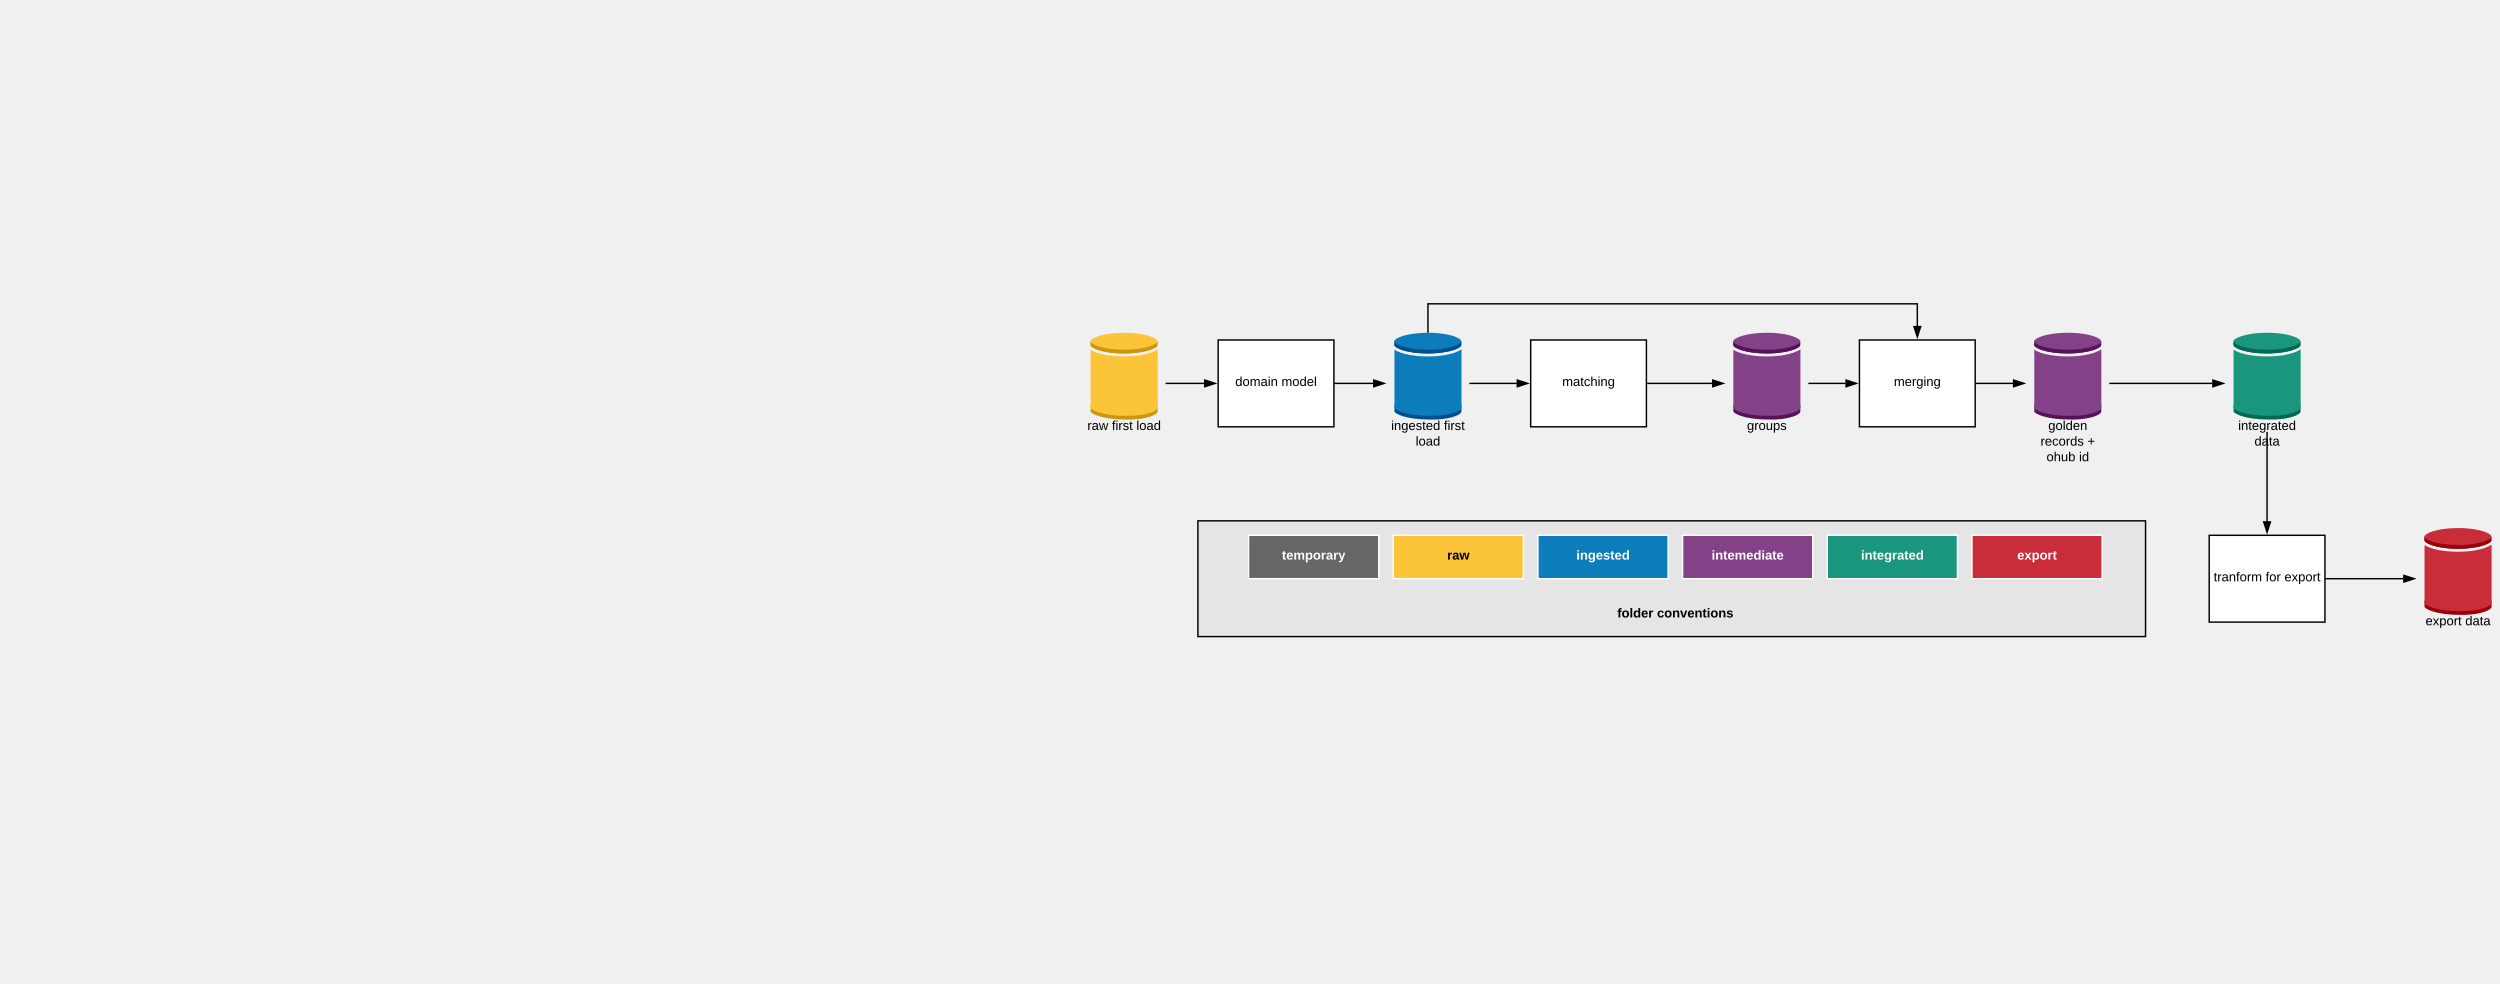
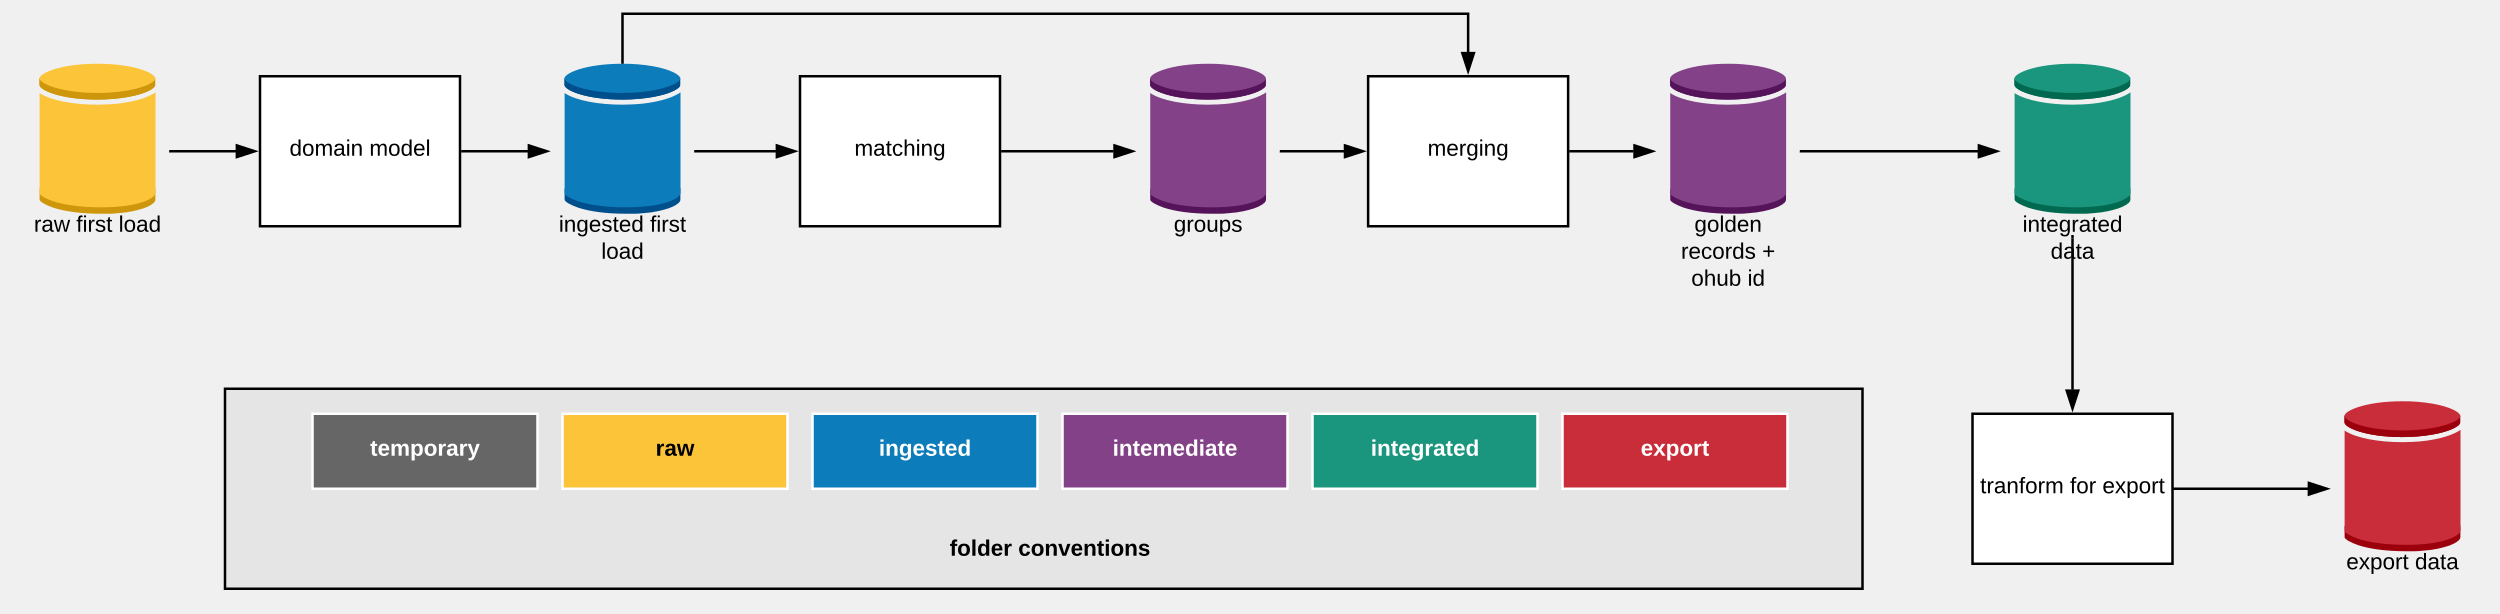
- <svg xmlns="http://www.w3.org/2000/svg" xmlns:ns1="lucid" xmlns:xlink="http://www.w3.org/1999/xlink" width="3456" height="1360">
-   <g transform="translate(1696 0)" ns1:page-tab-id="0_0">
+ <svg xmlns="http://www.w3.org/2000/svg" xmlns:ns1="lucid" xmlns:xlink="http://www.w3.org/1999/xlink" width="2000" height="491">
+   <g transform="translate(220 -409.0002)" ns1:page-tab-id="0_0">
    <path d="M-40 720h1310v160H-40z" stroke="#000" stroke-width="2" fill="#e5e5e5" />
    <path d="M-95.77 471v5.92c0 2.7-7.6 7.15-21.96 9.7-8.05 1.38-16.1 2.05-24.26 2.04-29.9 0-46.4-7.74-46.4-11.7V471c0 3.96 16.3 11.7 46.4 11.7 8.62.04 15.84-.54 24.37-2 14.26-2.64 21.86-7 21.86-9.7z" fill="#ce970b" />
    <path d="M-84 517.85v5.2c-.8 32.18-27.5 57.55-59.5 56.7-30.98-.88-55.7-25.63-56.5-56.7v-5.2h116z" fill-opacity="0" />
    <path d="M-96.16 472.1v6c-1.57 2.6-9 6.3-21.6 8.5-7.97 1.4-16.13 2.06-24.3 2.06-29.93 0-46.34-7.74-46.34-11.66v-6c0 3.93 16.32 11.67 46.35 11.67 8.63.1 15.95-.55 24.4-1.97 12.7-2.18 20-5.88 21.68-8.6m.1 87.73c.08-.22.18-.44.18-.77v9.92l-.1.44c-.08.1-.17.32-.26.54v.1l-.28.34-.37.54-.38.44-.65.43-.56.45-.64.55-.74.32-.93.55-.75.43-1.3.55-.74.32c-.73.33-1.47.55-2.3.88l-.84.2-1.85.56-1.2.34-1.76.43-1.4.33-1.94.44-1.57.2-2.14.45-1.77.2-2.4.23-1.77.2-2.87.23-1.87.22-3.24.1h-6.97c-16.87 0-29.57-2.06-38-4.8-6.12-2.17-10.57-4.56-11.04-6.3v-9.5c.46 1.75 4.35 3.93 9.82 6l-.1-.54c13.36 4.14 25.22 5.88 39.22 5.88h6.96l3.33-.1 1.76-.1 2.78-.34 1.76-.1 2.5-.34 1.58-.2 2.3-.34 10.58-2.62c.84-.32 1.67-.54 2.4-.87l2.05-.86.47-.33 1.3-.64.46-.33.92-.54.37-.34.75-.65.27-.2.55-.67v-.43l.37-.87z" fill="#ce970b" />
    <path d="M-142 460c8.16-.07 16.3.6 24.37 1.98 14.26 2.55 21.86 7 21.86 9.74 0 2.78-7.6 7.08-21.96 9.65-8.05 1.35-16.1 2.03-24.26 1.98-29.9 0-46.4-7.73-46.4-11.67 0-3.97 16.4-11.68 46.4-11.68z" fill="#fcc438" />
    <path d="M-118.32 490.8c-1.3.27-2.5.36-3.8.64-.65 0-1.3.18-2.05.27l-3.52.38c-.82 0-1.66.18-2.4.18-1.57.1-3.06.2-4.63.28h-.84c-1.85 0-3.7.1-5.65.18h-1.2c-18.36 0-36.9-3.22-45.9-9.28v80.27c.46 1.85 4.9 4.24 11.03 6.36 8.26 2.67 21.06 4.78 37.93 4.78 30.87.1 43.76-7.45 43.76-11.5V482.9c-4.83 3.3-12.62 6.17-22.72 7.9z" fill="#fcc438" />
    <use xlink:href="#a" transform="matrix(1,0,0,1,-200,580) translate(7.125 14.4)" />
    <use xlink:href="#b" transform="matrix(1,0,0,1,-200,580) translate(41.025 14.4)" />
    <use xlink:href="#c" transform="matrix(1,0,0,1,-200,580) translate(74.925 14.4)" />
    <path d="M420 470h160v120H420z" stroke="#000" stroke-width="2" fill="#fff" />
    <use xlink:href="#d" transform="matrix(1,0,0,1,425,475) translate(38.55 58.6)" />
    <path d="M874.5 470h160v120h-160z" stroke="#000" stroke-width="2" fill="#fff" />
    <use xlink:href="#e" transform="matrix(1,0,0,1,879.5,475) translate(42.575 58.6)" />
    <path d="M1208.73 471v5.92c0 2.7-7.6 7.15-21.96 9.7-8.05 1.38-16.1 2.05-24.26 2.04-29.9 0-46.4-7.74-46.4-11.7V471c0 3.96 16.3 11.7 46.4 11.7 8.62.04 15.84-.54 24.37-2 14.26-2.64 21.86-7 21.86-9.7z" fill="#55145a" />
    <path d="M1220.5 517.85v5.2c-.8 32.18-27.5 57.55-59.5 56.7-30.98-.88-55.7-25.63-56.5-56.7v-5.2h116z" fill-opacity="0" />
    <path d="M1208.34 472.1v6c-1.57 2.6-9 6.3-21.6 8.5-7.97 1.4-16.13 2.06-24.3 2.06-29.93 0-46.34-7.74-46.34-11.66v-6c0 3.93 16.32 11.67 46.35 11.67 8.63.1 15.95-.55 24.4-1.97 12.7-2.18 20-5.88 21.68-8.6m.1 87.73c.08-.22.18-.44.18-.77v9.92l-.1.44c-.08.1-.17.32-.26.54v.1l-.28.34-.37.54-.38.44-.65.43-.56.45-.64.55-.74.32-.93.55-.75.43-1.3.55-.74.32c-.73.33-1.47.55-2.3.88l-.84.2-1.85.56-1.2.34-1.76.43-1.4.33-1.94.44-1.57.2-2.14.45-1.77.2-2.4.23-1.77.2-2.87.23-1.87.22-3.24.1h-6.97c-16.87 0-29.57-2.06-38-4.8-6.12-2.17-10.57-4.56-11.04-6.3v-9.5c.46 1.75 4.35 3.93 9.82 6l-.1-.54c13.36 4.14 25.22 5.88 39.22 5.88h6.96l3.33-.1 1.76-.1 2.78-.34 1.76-.1 2.5-.34 1.58-.2 2.3-.34 10.58-2.62c.84-.32 1.67-.54 2.4-.87l2.05-.86.47-.33 1.3-.64.46-.33.92-.54.37-.34.75-.65.27-.2.55-.67v-.43l.37-.87z" fill="#55145a" />
    <path d="M1162.5 460c8.16-.07 16.3.6 24.37 1.98 14.26 2.55 21.86 7 21.86 9.74 0 2.78-7.6 7.08-21.96 9.65-8.05 1.35-16.1 2.03-24.26 1.98-29.9 0-46.4-7.73-46.4-11.67 0-3.97 16.4-11.68 46.4-11.68z" fill="#834187" />
    <path d="M1186.18 490.8c-1.3.27-2.5.36-3.8.64-.65 0-1.3.18-2.05.27l-3.52.38c-.82 0-1.66.18-2.4.18-1.57.1-3.06.2-4.63.28h-.84c-1.85 0-3.7.1-5.65.18h-1.2c-18.36 0-36.9-3.22-45.9-9.28v80.27c.46 1.85 4.9 4.24 11.03 6.36 8.26 2.67 21.06 4.78 37.93 4.78 30.87.1 43.76-7.45 43.76-11.5V482.9c-4.83 3.3-12.62 6.17-22.72 7.9z" fill="#834187" />
    <use xlink:href="#f" transform="matrix(1,0,0,1,1104.5,580) translate(31.025 14.4)" />
    <use xlink:href="#g" transform="matrix(1,0,0,1,1104.5,580) translate(20.3 36)" />
    <use xlink:href="#h" transform="matrix(1,0,0,1,1104.5,580) translate(85.2 36)" />
    <use xlink:href="#i" transform="matrix(1,0,0,1,1104.5,580) translate(28.525 57.6)" />
    <use xlink:href="#j" transform="matrix(1,0,0,1,1104.5,580) translate(73.525 57.6)" />
    <path d="M1035.5 530h51.38" stroke="#000" stroke-width="2" fill="none" />
    <path d="M1035.5 531h-1v-2h1zM1101.88 530l-14.27 4.64v-9.28z" />
    <path d="M1105.12 530l-18.5 6v-12zm-16.5 3.26l10.02-3.26-10.03-3.26z" />
    <path d="M-12 470h160v120H-12z" stroke="#000" stroke-width="2" fill="#fff" />
    <use xlink:href="#k" transform="matrix(1,0,0,1,-7,475) translate(18.6 58.6)" />
    <use xlink:href="#l" transform="matrix(1,0,0,1,-7,475) translate(82.5 58.6)" />
    <path d="M-84.64 530h53.4" stroke="#000" stroke-width="2" fill="none" />
    <path d="M-84.64 531h-.15l.16-1zM-16.24 530l-14.26 4.64v-9.28z" />
    <path d="M-13 530l-18.5 6v-12zm-16.5 3.26l10.03-3.26-10.03-3.26z" />
    <path d="M324.23 471v5.92c0 2.7-7.6 7.15-21.96 9.7-8.05 1.38-16.1 2.05-24.26 2.04-29.9 0-46.4-7.74-46.4-11.7V471c0 3.96 16.3 11.7 46.4 11.7 8.62.04 15.84-.54 24.37-2 14.26-2.64 21.86-7 21.86-9.7z" fill="#004f8d" />
    <path d="M336 517.85v5.2c-.8 32.18-27.5 57.55-59.5 56.7-30.98-.88-55.7-25.63-56.5-56.7v-5.2h116z" fill-opacity="0" />
    <path d="M323.84 472.1v6c-1.57 2.6-9 6.3-21.6 8.5-7.97 1.4-16.13 2.06-24.3 2.06-29.93 0-46.34-7.74-46.34-11.66v-6c0 3.93 16.32 11.67 46.35 11.67 8.63.1 15.95-.55 24.4-1.97 12.7-2.18 20-5.88 21.68-8.6m.1 87.73c.08-.22.18-.44.18-.77v9.92l-.1.44c-.08.1-.17.32-.26.54v.1l-.28.34-.37.54-.38.44-.65.43-.56.45-.64.55-.74.32-.93.55-.75.43-1.3.55-.74.32c-.73.33-1.47.55-2.3.88l-.84.2-1.85.56-1.2.34-1.76.43-1.4.33-1.94.44-1.57.2-2.14.45-1.77.2-2.4.23-1.77.2-2.87.23-1.87.22-3.24.1h-6.97c-16.87 0-29.57-2.06-38-4.8-6.12-2.17-10.57-4.56-11.04-6.3v-9.5c.46 1.75 4.35 3.93 9.82 6l-.1-.54c13.36 4.14 25.22 5.88 39.22 5.88h6.96l3.33-.1 1.76-.1 2.78-.34 1.76-.1 2.5-.34 1.58-.2 2.3-.34 10.58-2.62c.84-.32 1.67-.54 2.4-.87l2.05-.86.47-.33 1.3-.64.46-.33.92-.54.37-.34.75-.65.27-.2.55-.67v-.43l.37-.87z" fill="#004f8d" />
    <path d="M278 460c8.16-.07 16.3.6 24.37 1.98 14.26 2.55 21.86 7 21.86 9.74 0 2.78-7.6 7.08-21.96 9.65-8.05 1.35-16.1 2.03-24.26 1.98-29.9 0-46.4-7.73-46.4-11.67C231.6 467.7 248 460 278 460z" fill="#0c7cba" />
    <path d="M301.68 490.8c-1.3.27-2.5.36-3.8.64-.65 0-1.3.18-2.05.27l-3.52.38c-.82 0-1.66.18-2.4.18-1.57.1-3.06.2-4.63.28h-.84c-1.85 0-3.7.1-5.65.18h-1.2c-18.36 0-36.9-3.22-45.9-9.28v80.27c.46 1.85 4.9 4.24 11.03 6.36 8.26 2.67 21.06 4.78 37.93 4.78 30.87.1 43.76-7.45 43.76-11.5V482.9c-4.83 3.3-12.62 6.17-22.72 7.9z" fill="#0c7cba" />
    <use xlink:href="#m" transform="matrix(1,0,0,1,220,580) translate(7.075 14.4)" />
    <use xlink:href="#n" transform="matrix(1,0,0,1,220,580) translate(80.025 14.4)" />
    <use xlink:href="#c" transform="matrix(1,0,0,1,220,580) translate(41.025 36)" />
    <path d="M335.36 530h65.4" stroke="#000" stroke-width="2" fill="none" />
    <path d="M335.36 531h-.15l.16-1zM415.76 530l-14.26 4.64v-9.28z" />
    <path d="M419 530l-18.5 6v-12zm-16.5 3.26l10.03-3.26-10.03-3.26z" />
    <path d="M149 530h53.38" stroke="#000" stroke-width="2" fill="none" />
    <path d="M149 531h-1v-2h1zM217.38 530l-14.27 4.64v-9.28z" />
    <path d="M220.62 530l-18.5 6v-12zm-16.5 3.26l10.02-3.26-10.03-3.26z" />
    <path d="M1484.23 471v5.92c0 2.7-7.6 7.15-21.96 9.7-8.05 1.38-16.1 2.05-24.26 2.04-29.9 0-46.4-7.74-46.4-11.7V471c0 3.96 16.3 11.7 46.4 11.7 8.62.04 15.84-.54 24.37-2 14.26-2.64 21.86-7 21.86-9.7z" fill="#006950" />
    <path d="M1496 517.85v5.2c-.8 32.18-27.5 57.55-59.5 56.7-30.98-.88-55.7-25.63-56.5-56.7v-5.2h116z" fill-opacity="0" />
    <path d="M1483.84 472.1v6c-1.57 2.6-9 6.3-21.6 8.5-7.97 1.4-16.13 2.06-24.3 2.06-29.93 0-46.34-7.74-46.34-11.66v-6c0 3.93 16.32 11.67 46.35 11.67 8.63.1 15.95-.55 24.4-1.97 12.7-2.18 20-5.88 21.68-8.6m.1 87.73c.08-.22.18-.44.18-.77v9.92l-.1.44c-.08.1-.17.32-.26.54v.1l-.28.34-.37.54-.38.44-.65.43-.56.45-.64.55-.74.32-.93.55-.75.43-1.3.55-.74.32c-.73.33-1.47.55-2.3.88l-.84.2-1.85.56-1.2.34-1.76.43-1.4.33-1.94.44-1.57.2-2.14.45-1.77.2-2.4.23-1.77.2-2.87.23-1.87.22-3.24.1h-6.97c-16.87 0-29.57-2.06-38-4.8-6.12-2.17-10.57-4.56-11.04-6.3v-9.5c.46 1.75 4.35 3.93 9.82 6l-.1-.54c13.36 4.14 25.22 5.88 39.22 5.88h6.96l3.33-.1 1.76-.1 2.78-.34 1.76-.1 2.5-.34 1.58-.2 2.3-.34 10.58-2.62c.84-.32 1.67-.54 2.4-.87l2.05-.86.47-.33 1.3-.64.46-.33.92-.54.37-.34.75-.65.27-.2.55-.67v-.43l.37-.87z" fill="#006950" />
    <path d="M1438 460c8.16-.07 16.3.6 24.37 1.98 14.26 2.55 21.86 7 21.86 9.74 0 2.78-7.6 7.08-21.96 9.65-8.05 1.35-16.1 2.03-24.26 1.98-29.9 0-46.4-7.73-46.4-11.67 0-3.97 16.4-11.68 46.4-11.68z" fill="#19967d" />
    <path d="M1461.68 490.8c-1.3.27-2.5.36-3.8.64-.65 0-1.3.18-2.05.27l-3.52.38c-.82 0-1.66.18-2.4.18-1.57.1-3.06.2-4.63.28h-.84c-1.85 0-3.7.1-5.65.18h-1.2c-18.36 0-36.9-3.22-45.9-9.28v80.27c.46 1.85 4.9 4.24 11.03 6.36 8.26 2.67 21.06 4.78 37.93 4.78 30.87.1 43.76-7.45 43.76-11.5V482.9c-4.83 3.3-12.62 6.17-22.72 7.9z" fill="#19967d" />
    <use xlink:href="#o" transform="matrix(1,0,0,1,1380,580) translate(18.05 14.4)" />
    <use xlink:href="#p" transform="matrix(1,0,0,1,1380,580) translate(40.5 36)" />
    <path d="M1358 740h160v120h-160z" stroke="#000" stroke-width="2" fill="#fff" />
    <use xlink:href="#q" transform="matrix(1,0,0,1,1363,745) translate(1.125 58.6)" />
    <use xlink:href="#r" transform="matrix(1,0,0,1,1363,745) translate(72.975 58.6)" />
    <use xlink:href="#s" transform="matrix(1,0,0,1,1363,745) translate(98.925 58.6)" />
    <path d="M1438 600v120.76" stroke="#000" stroke-width="2" fill="none" />
    <path d="M1439 600h-2v-3h2zM1438 735.76l-4.64-14.26h9.28z" />
    <path d="M1438 739l-6-18.5h12zm-3.26-16.5l3.26 10.03 3.26-10.03z" />
    <path d="M1748.23 741v5.92c0 2.7-7.6 7.15-21.96 9.7-8.05 1.38-16.1 2.05-24.26 2.04-29.9 0-46.4-7.74-46.4-11.7V741c0 3.96 16.3 11.7 46.4 11.7 8.62.04 15.84-.54 24.37-2 14.26-2.64 21.86-7 21.86-9.7z" fill="#9b000c" />
    <path d="M1760 787.85v5.2c-.8 32.18-27.5 57.55-59.5 56.7-30.98-.88-55.7-25.63-56.5-56.7v-5.2h116z" fill-opacity="0" />
    <path d="M1747.84 742.1v6c-1.57 2.6-9 6.3-21.6 8.5-7.97 1.4-16.13 2.06-24.3 2.06-29.93 0-46.34-7.74-46.34-11.66v-6c0 3.93 16.32 11.67 46.35 11.67 8.63.1 15.95-.55 24.4-1.97 12.7-2.18 20-5.88 21.68-8.6m.1 87.73c.08-.22.18-.44.18-.77v9.92l-.1.44c-.08.1-.17.32-.26.54v.1l-.28.34-.37.54-.38.44-.65.43-.56.45-.64.55-.74.32-.93.55-.75.43-1.3.55-.74.32c-.73.33-1.47.55-2.3.88l-.84.2-1.85.56-1.2.34-1.76.43-1.4.33-1.94.44-1.57.2-2.14.45-1.77.2-2.4.23-1.77.2-2.87.23-1.87.22-3.24.1h-6.97c-16.87 0-29.57-2.06-38-4.8-6.12-2.17-10.57-4.56-11.04-6.3v-9.5c.46 1.75 4.35 3.93 9.82 6l-.1-.54c13.36 4.14 25.22 5.88 39.22 5.88h6.96l3.33-.1 1.76-.1 2.78-.34 1.76-.1 2.5-.34 1.58-.2 2.3-.34 10.58-2.62c.84-.32 1.67-.54 2.4-.87l2.05-.86.47-.33 1.3-.64.46-.33.92-.54.37-.34.75-.65.27-.2.55-.67v-.43l.37-.87z" fill="#9b000c" />
    <path d="M1702 730c8.16-.07 16.3.6 24.37 1.98 14.26 2.55 21.86 7 21.86 9.74 0 2.78-7.6 7.08-21.96 9.65-8.05 1.35-16.1 2.03-24.26 1.98-29.9 0-46.4-7.73-46.4-11.67 0-3.97 16.4-11.68 46.4-11.68z" fill="#c92d39" />
    <path d="M1725.68 760.8c-1.3.27-2.5.36-3.8.64-.65 0-1.3.18-2.05.27l-3.52.38c-.82 0-1.66.18-2.4.18-1.57.1-3.06.2-4.63.28h-.84c-1.85 0-3.7.1-5.65.18h-1.2c-18.36 0-36.9-3.22-45.9-9.28v80.27c.46 1.85 4.9 4.24 11.03 6.36 8.26 2.67 21.06 4.78 37.93 4.78 30.87.1 43.76-7.45 43.76-11.5V752.9c-4.83 3.3-12.62 6.17-22.72 7.9z" fill="#c92d39" />
    <use xlink:href="#t" transform="matrix(1,0,0,1,1644,850) translate(13.025 14.4)" />
    <use xlink:href="#p" transform="matrix(1,0,0,1,1644,850) translate(67.975 14.4)" />
    <path d="M1519 800h107.38" stroke="#000" stroke-width="2" fill="none" />
    <path d="M1519 801h-1v-2h1zM1641.38 800l-14.27 4.64v-9.28z" />
    <path d="M1644.62 800l-18.5 6v-12zm-16.5 3.26l10.02-3.26-10.03-3.26z" />
    <path d="M830 740h180v60H830z" stroke="#fff" stroke-width="2" fill="#19967d" />
    <use xlink:href="#u" transform="matrix(1,0,0,1,835,745) translate(41.625 28.6)" />
    <path d="M230 740h180v60H230z" stroke="#fff" stroke-width="2" fill="#fcc438" />
    <use xlink:href="#v" transform="matrix(1,0,0,1,235,745) translate(69.5 28.6)" />
    <path d="M430 740h180v60H430z" stroke="#fff" stroke-width="2" fill="#0c7cba" />
    <use xlink:href="#w" transform="matrix(1,0,0,1,435,745) translate(48.1 28.6)" />
    <path d="M630 740h180v60H630z" stroke="#fff" stroke-width="2" fill="#834187" />
    <use xlink:href="#x" transform="matrix(1,0,0,1,635,745) translate(35.1 28.6)" />
    <path d="M1030 740h180v60h-180z" stroke="#fff" stroke-width="2" fill="#c92d39" />
    <use xlink:href="#y" transform="matrix(1,0,0,1,1035,745) translate(57.575 28.6)" />
    <path d="M500 820h240v60H500z" stroke="#000" stroke-opacity="0" stroke-width="2" fill="#fff" fill-opacity="0" />
    <use xlink:href="#z" transform="matrix(1,0,0,1,505,825) translate(34.725 28.6)" />
    <use xlink:href="#A" transform="matrix(1,0,0,1,505,825) translate(89.575 28.6)" />
    <path d="M792.73 471v5.92c0 2.7-7.6 7.15-21.96 9.7-8.05 1.38-16.1 2.05-24.26 2.04-29.9 0-46.4-7.74-46.4-11.7V471c0 3.96 16.3 11.7 46.4 11.7 8.62.04 15.84-.54 24.37-2 14.26-2.64 21.86-7 21.86-9.7z" fill="#55145a" />
    <path d="M804.5 517.85v5.2c-.8 32.18-27.5 57.55-59.5 56.7-30.98-.88-55.7-25.63-56.5-56.7v-5.2h116z" fill-opacity="0" />
    <path d="M792.34 472.1v6c-1.57 2.6-9 6.3-21.6 8.5-7.97 1.4-16.13 2.06-24.3 2.06-29.93 0-46.34-7.74-46.34-11.66v-6c0 3.93 16.32 11.67 46.35 11.67 8.63.1 15.95-.55 24.4-1.97 12.7-2.18 20-5.88 21.68-8.6m.1 87.73c.08-.22.18-.44.18-.77v9.92l-.1.44c-.08.1-.17.32-.26.54v.1l-.28.34-.37.54-.38.44-.65.43-.56.45-.64.55-.74.32-.93.55-.75.43-1.3.55-.74.32c-.73.33-1.47.55-2.3.88l-.84.2-1.85.56-1.2.34-1.76.43-1.4.33-1.94.44-1.57.2-2.14.45-1.77.2-2.4.23-1.77.2-2.87.23-1.87.22-3.24.1h-6.97c-16.87 0-29.57-2.06-38-4.8-6.12-2.17-10.57-4.56-11.04-6.3v-9.5c.46 1.75 4.35 3.93 9.82 6l-.1-.54c13.36 4.14 25.22 5.88 39.22 5.88h6.96l3.33-.1 1.76-.1 2.78-.34 1.76-.1 2.5-.34 1.58-.2 2.3-.34 10.58-2.62c.84-.32 1.67-.54 2.4-.87l2.05-.86.47-.33 1.3-.64.46-.33.92-.54.37-.34.75-.65.27-.2.55-.67v-.43l.37-.87z" fill="#55145a" />
    <path d="M746.5 460c8.16-.07 16.3.6 24.37 1.98 14.26 2.55 21.86 7 21.86 9.74 0 2.78-7.6 7.08-21.96 9.65-8.05 1.35-16.1 2.03-24.26 1.98-29.9 0-46.4-7.73-46.4-11.67 0-3.97 16.4-11.68 46.4-11.68z" fill="#834187" />
    <path d="M770.18 490.8c-1.3.27-2.5.36-3.8.64-.65 0-1.3.18-2.05.27l-3.52.38c-.82 0-1.66.18-2.4.18-1.57.1-3.06.2-4.63.28h-.84c-1.85 0-3.7.1-5.65.18h-1.2c-18.36 0-36.9-3.22-45.9-9.28v80.27c.46 1.85 4.9 4.24 11.03 6.36 8.26 2.67 21.06 4.78 37.93 4.78 30.87.1 43.76-7.45 43.76-11.5V482.9c-4.83 3.3-12.62 6.17-22.72 7.9z" fill="#834187" />
    <use xlink:href="#B" transform="matrix(1,0,0,1,688.5,580) translate(30.525 14.4)" />
    <path d="M803.86 530h51.4" stroke="#000" stroke-width="2" fill="none" />
    <path d="M803.86 531h-.15l.16-1zM870.26 530L856 534.64v-9.28z" />
    <path d="M873.5 530l-18.5 6v-12zm-16.5 3.26l10.03-3.26-10.03-3.26z" />
    <path d="M30 740h180v60H30z" stroke="#fff" stroke-width="2" fill="#666" />
    <g>
      <use xlink:href="#C" transform="matrix(1,0,0,1,35,745) translate(41.075 28.6)" />
    </g>
    <path d="M1219.86 530h142.52" stroke="#000" stroke-width="2" fill="none" />
    <path d="M1219.86 531h-.15l.16-1zM1377.38 530l-14.27 4.64v-9.28z" />
    <path d="M1380.62 530l-18.5 6v-12zm-16.5 3.26l10.02-3.26-10.03-3.26z" />
    <path d="M581 530h89.88" stroke="#000" stroke-width="2" fill="none" />
    <path d="M581 531h-1v-2h1zM685.88 530l-14.27 4.64v-9.28z" />
    <path d="M689.12 530l-18.5 6v-12zm-16.5 3.26l10.02-3.26-10.03-3.26z" />
    <path d="M278 460v-40h676.5v30.76" stroke="#000" stroke-width="2" fill="none" />
    <path d="M279 460.08l-1-.08h1zm-2-.05V460h1zM954.5 465.76l-4.64-14.26h9.28z" />
    <path d="M954.5 469l-6-18.5h12zm-3.26-16.5l3.26 10.03 3.26-10.03z" />
    <defs>
      <path d="M114-163C36-179 61-72 57 0H25l-1-190h30c1 12-1 29 2 39 6-27 23-49 58-41v29" id="D" />
      <path d="M141-36C126-15 110 5 73 4 37 3 15-17 15-53c-1-64 63-63 125-63 3-35-9-54-41-54-24 1-41 7-42 31l-33-3c5-37 33-52 76-52 45 0 72 20 72 64v82c-1 20 7 32 28 27v20c-31 9-61-2-59-35zM48-53c0 20 12 33 32 33 41-3 63-29 60-74-43 2-92-5-92 41" id="E" />
      <path d="M206 0h-36l-40-164L89 0H53L-1-190h32L70-26l43-164h34l41 164 42-164h31" id="F" />
      <g id="a">
        <use transform="matrix(0.05,0,0,0.05,0,0)" xlink:href="#D" />
        <use transform="matrix(0.05,0,0,0.05,5.95,0)" xlink:href="#E" />
        <use transform="matrix(0.05,0,0,0.05,15.95,0)" xlink:href="#F" />
      </g>
      <path d="M101-234c-31-9-42 10-38 44h38v23H63V0H32v-167H5v-23h27c-7-52 17-82 69-68v24" id="G" />
      <path d="M24-231v-30h32v30H24zM24 0v-190h32V0H24" id="H" />
      <path d="M135-143c-3-34-86-38-87 0 15 53 115 12 119 90S17 21 10-45l28-5c4 36 97 45 98 0-10-56-113-15-118-90-4-57 82-63 122-42 12 7 21 19 24 35" id="I" />
      <path d="M59-47c-2 24 18 29 38 22v24C64 9 27 4 27-40v-127H5v-23h24l9-43h21v43h35v23H59v120" id="J" />
      <g id="b">
        <use transform="matrix(0.05,0,0,0.05,0,0)" xlink:href="#G" />
        <use transform="matrix(0.05,0,0,0.05,5,0)" xlink:href="#H" />
        <use transform="matrix(0.05,0,0,0.05,8.95,0)" xlink:href="#D" />
        <use transform="matrix(0.05,0,0,0.05,14.9,0)" xlink:href="#I" />
        <use transform="matrix(0.05,0,0,0.05,23.9,0)" xlink:href="#J" />
      </g>
      <path d="M24 0v-261h32V0H24" id="K" />
      <path d="M100-194c62-1 85 37 85 99 1 63-27 99-86 99S16-35 15-95c0-66 28-99 85-99zM99-20c44 1 53-31 53-75 0-43-8-75-51-75s-53 32-53 75 10 74 51 75" id="L" />
      <path d="M85-194c31 0 48 13 60 33l-1-100h32l1 261h-30c-2-10 0-23-3-31C134-8 116 4 85 4 32 4 16-35 15-94c0-66 23-100 70-100zm9 24c-40 0-46 34-46 75 0 40 6 74 45 74 42 0 51-32 51-76 0-42-9-74-50-73" id="M" />
      <g id="c">
        <use transform="matrix(0.05,0,0,0.05,0,0)" xlink:href="#K" />
        <use transform="matrix(0.05,0,0,0.05,3.95,0)" xlink:href="#L" />
        <use transform="matrix(0.05,0,0,0.05,13.95,0)" xlink:href="#E" />
        <use transform="matrix(0.05,0,0,0.05,23.95,0)" xlink:href="#M" />
      </g>
      <path d="M210-169c-67 3-38 105-44 169h-31v-121c0-29-5-50-35-48C34-165 62-65 56 0H25l-1-190h30c1 10-1 24 2 32 10-44 99-50 107 0 11-21 27-35 58-36 85-2 47 119 55 194h-31v-121c0-29-5-49-35-48" id="N" />
      <path d="M96-169c-40 0-48 33-48 73s9 75 48 75c24 0 41-14 43-38l32 2c-6 37-31 61-74 61-59 0-76-41-82-99-10-93 101-131 147-64 4 7 5 14 7 22l-32 3c-4-21-16-35-41-35" id="O" />
      <path d="M106-169C34-169 62-67 57 0H25v-261h32l-1 103c12-21 28-36 61-36 89 0 53 116 60 194h-32v-121c2-32-8-49-39-48" id="P" />
      <path d="M117-194c89-4 53 116 60 194h-32v-121c0-31-8-49-39-48C34-167 62-67 57 0H25l-1-190h30c1 10-1 24 2 32 11-22 29-35 61-36" id="Q" />
      <path d="M177-190C167-65 218 103 67 71c-23-6-38-20-44-43l32-5c15 47 100 32 89-28v-30C133-14 115 1 83 1 29 1 15-40 15-95c0-56 16-97 71-98 29-1 48 16 59 35 1-10 0-23 2-32h30zM94-22c36 0 50-32 50-73 0-42-14-75-50-75-39 0-46 34-46 75s6 73 46 73" id="R" />
      <g id="d">
        <use transform="matrix(0.05,0,0,0.05,0,0)" xlink:href="#N" />
        <use transform="matrix(0.05,0,0,0.05,14.95,0)" xlink:href="#E" />
        <use transform="matrix(0.05,0,0,0.05,24.95,0)" xlink:href="#J" />
        <use transform="matrix(0.05,0,0,0.05,29.95,0)" xlink:href="#O" />
        <use transform="matrix(0.05,0,0,0.05,38.95,0)" xlink:href="#P" />
        <use transform="matrix(0.05,0,0,0.05,48.95,0)" xlink:href="#H" />
        <use transform="matrix(0.05,0,0,0.05,52.9,0)" xlink:href="#Q" />
        <use transform="matrix(0.05,0,0,0.05,62.9,0)" xlink:href="#R" />
      </g>
      <path d="M100-194c63 0 86 42 84 106H49c0 40 14 67 53 68 26 1 43-12 49-29l28 8c-11 28-37 45-77 45C44 4 14-33 15-96c1-61 26-98 85-98zm52 81c6-60-76-77-97-28-3 7-6 17-6 28h103" id="S" />
      <g id="e">
        <use transform="matrix(0.05,0,0,0.05,0,0)" xlink:href="#N" />
        <use transform="matrix(0.05,0,0,0.05,14.95,0)" xlink:href="#S" />
        <use transform="matrix(0.05,0,0,0.05,24.95,0)" xlink:href="#D" />
        <use transform="matrix(0.05,0,0,0.05,30.9,0)" xlink:href="#R" />
        <use transform="matrix(0.05,0,0,0.05,40.9,0)" xlink:href="#H" />
        <use transform="matrix(0.05,0,0,0.05,44.85,0)" xlink:href="#Q" />
        <use transform="matrix(0.05,0,0,0.05,54.85,0)" xlink:href="#R" />
      </g>
      <g id="f">
        <use transform="matrix(0.05,0,0,0.05,0,0)" xlink:href="#R" />
        <use transform="matrix(0.05,0,0,0.05,10,0)" xlink:href="#L" />
        <use transform="matrix(0.05,0,0,0.05,20,0)" xlink:href="#K" />
        <use transform="matrix(0.05,0,0,0.05,23.95,0)" xlink:href="#M" />
        <use transform="matrix(0.05,0,0,0.05,33.95,0)" xlink:href="#S" />
        <use transform="matrix(0.05,0,0,0.05,43.95,0)" xlink:href="#Q" />
      </g>
      <g id="g">
        <use transform="matrix(0.05,0,0,0.05,0,0)" xlink:href="#D" />
        <use transform="matrix(0.05,0,0,0.05,5.95,0)" xlink:href="#S" />
        <use transform="matrix(0.05,0,0,0.05,15.95,0)" xlink:href="#O" />
        <use transform="matrix(0.05,0,0,0.05,24.95,0)" xlink:href="#L" />
        <use transform="matrix(0.05,0,0,0.05,34.95,0)" xlink:href="#D" />
        <use transform="matrix(0.05,0,0,0.05,40.9,0)" xlink:href="#M" />
        <use transform="matrix(0.05,0,0,0.05,50.9,0)" xlink:href="#I" />
      </g>
      <path d="M118-107v75H92v-75H18v-26h74v-75h26v75h74v26h-74" id="T" />
      <use transform="matrix(0.05,0,0,0.05,0,0)" xlink:href="#T" id="h" />
      <path d="M84 4C-5 8 30-112 23-190h32v120c0 31 7 50 39 49 72-2 45-101 50-169h31l1 190h-30c-1-10 1-25-2-33-11 22-28 36-60 37" id="U" />
      <path d="M115-194c53 0 69 39 70 98 0 66-23 100-70 100C84 3 66-7 56-30L54 0H23l1-261h32v101c10-23 28-34 59-34zm-8 174c40 0 45-34 45-75 0-40-5-75-45-74-42 0-51 32-51 76 0 43 10 73 51 73" id="V" />
      <g id="i">
        <use transform="matrix(0.05,0,0,0.05,0,0)" xlink:href="#L" />
        <use transform="matrix(0.05,0,0,0.05,10,0)" xlink:href="#P" />
        <use transform="matrix(0.05,0,0,0.05,20,0)" xlink:href="#U" />
        <use transform="matrix(0.05,0,0,0.05,30,0)" xlink:href="#V" />
      </g>
      <g id="j">
        <use transform="matrix(0.05,0,0,0.05,0,0)" xlink:href="#H" />
        <use transform="matrix(0.05,0,0,0.05,3.95,0)" xlink:href="#M" />
      </g>
      <g id="k">
        <use transform="matrix(0.05,0,0,0.05,0,0)" xlink:href="#M" />
        <use transform="matrix(0.05,0,0,0.05,10,0)" xlink:href="#L" />
        <use transform="matrix(0.05,0,0,0.05,20,0)" xlink:href="#N" />
        <use transform="matrix(0.05,0,0,0.05,34.95,0)" xlink:href="#E" />
        <use transform="matrix(0.05,0,0,0.05,44.95,0)" xlink:href="#H" />
        <use transform="matrix(0.05,0,0,0.05,48.9,0)" xlink:href="#Q" />
      </g>
      <g id="l">
        <use transform="matrix(0.05,0,0,0.05,0,0)" xlink:href="#N" />
        <use transform="matrix(0.05,0,0,0.05,14.95,0)" xlink:href="#L" />
        <use transform="matrix(0.05,0,0,0.05,24.95,0)" xlink:href="#M" />
        <use transform="matrix(0.05,0,0,0.05,34.95,0)" xlink:href="#S" />
        <use transform="matrix(0.05,0,0,0.05,44.95,0)" xlink:href="#K" />
      </g>
      <g id="m">
        <use transform="matrix(0.05,0,0,0.05,0,0)" xlink:href="#H" />
        <use transform="matrix(0.05,0,0,0.05,3.95,0)" xlink:href="#Q" />
        <use transform="matrix(0.05,0,0,0.05,13.95,0)" xlink:href="#R" />
        <use transform="matrix(0.05,0,0,0.05,23.95,0)" xlink:href="#S" />
        <use transform="matrix(0.05,0,0,0.05,33.95,0)" xlink:href="#I" />
        <use transform="matrix(0.05,0,0,0.05,42.95,0)" xlink:href="#J" />
        <use transform="matrix(0.05,0,0,0.05,47.95,0)" xlink:href="#S" />
        <use transform="matrix(0.05,0,0,0.05,57.95,0)" xlink:href="#M" />
      </g>
      <g id="n">
        <use transform="matrix(0.05,0,0,0.05,0,0)" xlink:href="#G" />
        <use transform="matrix(0.05,0,0,0.05,5,0)" xlink:href="#H" />
        <use transform="matrix(0.05,0,0,0.05,8.95,0)" xlink:href="#D" />
        <use transform="matrix(0.05,0,0,0.05,14.9,0)" xlink:href="#I" />
        <use transform="matrix(0.05,0,0,0.05,23.9,0)" xlink:href="#J" />
      </g>
      <g id="o">
        <use transform="matrix(0.05,0,0,0.05,0,0)" xlink:href="#H" />
        <use transform="matrix(0.05,0,0,0.05,3.95,0)" xlink:href="#Q" />
        <use transform="matrix(0.05,0,0,0.05,13.95,0)" xlink:href="#J" />
        <use transform="matrix(0.05,0,0,0.05,18.95,0)" xlink:href="#S" />
        <use transform="matrix(0.05,0,0,0.05,28.95,0)" xlink:href="#R" />
        <use transform="matrix(0.05,0,0,0.05,38.95,0)" xlink:href="#D" />
        <use transform="matrix(0.05,0,0,0.05,44.9,0)" xlink:href="#E" />
        <use transform="matrix(0.05,0,0,0.05,54.9,0)" xlink:href="#J" />
        <use transform="matrix(0.05,0,0,0.05,59.9,0)" xlink:href="#S" />
        <use transform="matrix(0.05,0,0,0.05,69.9,0)" xlink:href="#M" />
      </g>
      <g id="p">
        <use transform="matrix(0.05,0,0,0.05,0,0)" xlink:href="#M" />
        <use transform="matrix(0.05,0,0,0.05,10,0)" xlink:href="#E" />
        <use transform="matrix(0.05,0,0,0.05,20,0)" xlink:href="#J" />
        <use transform="matrix(0.05,0,0,0.05,25,0)" xlink:href="#E" />
      </g>
      <g id="q">
        <use transform="matrix(0.05,0,0,0.05,0,0)" xlink:href="#J" />
        <use transform="matrix(0.05,0,0,0.05,5,0)" xlink:href="#D" />
        <use transform="matrix(0.05,0,0,0.05,10.95,0)" xlink:href="#E" />
        <use transform="matrix(0.05,0,0,0.05,20.95,0)" xlink:href="#Q" />
        <use transform="matrix(0.05,0,0,0.05,30.95,0)" xlink:href="#G" />
        <use transform="matrix(0.05,0,0,0.05,35.95,0)" xlink:href="#L" />
        <use transform="matrix(0.05,0,0,0.05,45.95,0)" xlink:href="#D" />
        <use transform="matrix(0.05,0,0,0.05,51.9,0)" xlink:href="#N" />
      </g>
      <g id="r">
        <use transform="matrix(0.05,0,0,0.05,0,0)" xlink:href="#G" />
        <use transform="matrix(0.05,0,0,0.05,5,0)" xlink:href="#L" />
        <use transform="matrix(0.05,0,0,0.05,15,0)" xlink:href="#D" />
      </g>
      <path d="M141 0L90-78 38 0H4l68-98-65-92h35l48 74 47-74h35l-64 92 68 98h-35" id="W" />
      <path d="M115-194c55 1 70 41 70 98S169 2 115 4C84 4 66-9 55-30l1 105H24l-1-265h31l2 30c10-21 28-34 59-34zm-8 174c40 0 45-34 45-75s-6-73-45-74c-42 0-51 32-51 76 0 43 10 73 51 73" id="X" />
      <g id="s">
        <use transform="matrix(0.05,0,0,0.05,0,0)" xlink:href="#S" />
        <use transform="matrix(0.05,0,0,0.05,10,0)" xlink:href="#W" />
        <use transform="matrix(0.05,0,0,0.05,19,0)" xlink:href="#X" />
        <use transform="matrix(0.05,0,0,0.05,29,0)" xlink:href="#L" />
        <use transform="matrix(0.05,0,0,0.05,39,0)" xlink:href="#D" />
        <use transform="matrix(0.05,0,0,0.05,44.95,0)" xlink:href="#J" />
      </g>
      <g id="t">
        <use transform="matrix(0.05,0,0,0.05,0,0)" xlink:href="#S" />
        <use transform="matrix(0.05,0,0,0.05,10,0)" xlink:href="#W" />
        <use transform="matrix(0.05,0,0,0.05,19,0)" xlink:href="#X" />
        <use transform="matrix(0.05,0,0,0.05,29,0)" xlink:href="#L" />
        <use transform="matrix(0.05,0,0,0.05,39,0)" xlink:href="#D" />
        <use transform="matrix(0.05,0,0,0.05,44.95,0)" xlink:href="#J" />
      </g>
      <path fill="#fff" d="M25-224v-37h50v37H25zM25 0v-190h50V0H25" id="Y" />
      <path fill="#fff" d="M135-194c87-1 58 113 63 194h-50c-7-57 23-157-34-157-59 0-34 97-39 157H25l-1-190h47c2 12-1 28 3 38 12-26 28-41 61-42" id="Z" />
      <path fill="#fff" d="M115-3C79 11 28 4 28-45v-112H4v-33h27l15-45h31v45h36v33H77v99c-1 23 16 31 38 25v30" id="aa" />
      <path fill="#fff" d="M185-48c-13 30-37 53-82 52C43 2 14-33 14-96s30-98 90-98c62 0 83 45 84 108H66c0 31 8 55 39 56 18 0 30-7 34-22zm-45-69c5-46-57-63-70-21-2 6-4 13-4 21h74" id="ab" />
      <path fill="#fff" d="M195-6C206 82 75 100 31 46c-4-6-6-13-8-21l49-6c3 16 16 24 34 25 40 0 42-37 40-79-11 22-30 35-61 35-53 0-70-43-70-97 0-56 18-96 73-97 30 0 46 14 59 34l2-30h47zm-90-29c32 0 41-27 41-63 0-35-9-62-40-62-32 0-39 29-40 63 0 36 9 62 39 62" id="ac" />
      <path fill="#fff" d="M135-150c-39-12-60 13-60 57V0H25l-1-190h47c2 13-1 29 3 40 6-28 27-53 61-41v41" id="ad" />
      <path fill="#fff" d="M133-34C117-15 103 5 69 4 32 3 11-16 11-54c-1-60 55-63 116-61 1-26-3-47-28-47-18 1-26 9-28 27l-52-2c7-38 36-58 82-57s74 22 75 68l1 82c-1 14 12 18 25 15v27c-30 8-71 5-69-32zm-48 3c29 0 43-24 42-57-32 0-66-3-65 30 0 17 8 27 23 27" id="ae" />
      <path fill="#fff" d="M88-194c31-1 46 15 58 34l-1-101h50l1 261h-48c-2-10 0-23-3-31C134-8 116 4 84 4 32 4 16-41 15-95c0-56 19-97 73-99zm17 164c33 0 40-30 41-66 1-37-9-64-41-64s-38 30-39 65c0 43 13 65 39 65" id="af" />
      <g id="u">
        <use transform="matrix(0.05,0,0,0.05,0,0)" xlink:href="#Y" />
        <use transform="matrix(0.05,0,0,0.05,5,0)" xlink:href="#Z" />
        <use transform="matrix(0.05,0,0,0.05,15.95,0)" xlink:href="#aa" />
        <use transform="matrix(0.05,0,0,0.05,21.9,0)" xlink:href="#ab" />
        <use transform="matrix(0.05,0,0,0.05,31.9,0)" xlink:href="#ac" />
        <use transform="matrix(0.05,0,0,0.05,42.85,0)" xlink:href="#ad" />
        <use transform="matrix(0.05,0,0,0.05,49.85,0)" xlink:href="#ae" />
        <use transform="matrix(0.05,0,0,0.05,59.85,0)" xlink:href="#aa" />
        <use transform="matrix(0.05,0,0,0.05,65.8,0)" xlink:href="#ab" />
        <use transform="matrix(0.05,0,0,0.05,75.8,0)" xlink:href="#af" />
      </g>
      <path d="M135-150c-39-12-60 13-60 57V0H25l-1-190h47c2 13-1 29 3 40 6-28 27-53 61-41v41" id="ag" />
      <path d="M133-34C117-15 103 5 69 4 32 3 11-16 11-54c-1-60 55-63 116-61 1-26-3-47-28-47-18 1-26 9-28 27l-52-2c7-38 36-58 82-57s74 22 75 68l1 82c-1 14 12 18 25 15v27c-30 8-71 5-69-32zm-48 3c29 0 43-24 42-57-32 0-66-3-65 30 0 17 8 27 23 27" id="ah" />
      <path d="M231 0h-52l-39-155L100 0H48L-1-190h46L77-45c9-52 24-97 36-145h53l37 145 32-145h46" id="ai" />
      <g id="v">
        <use transform="matrix(0.05,0,0,0.05,0,0)" xlink:href="#ag" />
        <use transform="matrix(0.05,0,0,0.05,7,0)" xlink:href="#ah" />
        <use transform="matrix(0.05,0,0,0.05,17,0)" xlink:href="#ai" />
      </g>
      <path fill="#fff" d="M137-138c1-29-70-34-71-4 15 46 118 7 119 86 1 83-164 76-172 9l43-7c4 19 20 25 44 25 33 8 57-30 24-41C81-84 22-81 20-136c-2-80 154-74 161-7" id="aj" />
      <g id="w">
        <use transform="matrix(0.05,0,0,0.05,0,0)" xlink:href="#Y" />
        <use transform="matrix(0.05,0,0,0.05,5,0)" xlink:href="#Z" />
        <use transform="matrix(0.05,0,0,0.05,15.95,0)" xlink:href="#ac" />
        <use transform="matrix(0.05,0,0,0.05,26.9,0)" xlink:href="#ab" />
        <use transform="matrix(0.05,0,0,0.05,36.9,0)" xlink:href="#aj" />
        <use transform="matrix(0.05,0,0,0.05,46.9,0)" xlink:href="#aa" />
        <use transform="matrix(0.05,0,0,0.05,52.85,0)" xlink:href="#ab" />
        <use transform="matrix(0.05,0,0,0.05,62.85,0)" xlink:href="#af" />
      </g>
      <path fill="#fff" d="M220-157c-53 9-28 100-34 157h-49v-107c1-27-5-49-29-50C55-147 81-57 75 0H25l-1-190h47c2 12-1 28 3 38 10-53 101-56 108 0 13-22 24-43 59-42 82 1 51 116 57 194h-49v-107c-1-25-5-48-29-50" id="ak" />
      <g id="x">
        <use transform="matrix(0.05,0,0,0.05,0,0)" xlink:href="#Y" />
        <use transform="matrix(0.05,0,0,0.05,5,0)" xlink:href="#Z" />
        <use transform="matrix(0.05,0,0,0.05,15.95,0)" xlink:href="#aa" />
        <use transform="matrix(0.05,0,0,0.05,21.9,0)" xlink:href="#ab" />
        <use transform="matrix(0.05,0,0,0.05,31.9,0)" xlink:href="#ak" />
        <use transform="matrix(0.05,0,0,0.05,47.9,0)" xlink:href="#ab" />
        <use transform="matrix(0.05,0,0,0.05,57.9,0)" xlink:href="#af" />
        <use transform="matrix(0.05,0,0,0.05,68.85,0)" xlink:href="#Y" />
        <use transform="matrix(0.05,0,0,0.05,73.85,0)" xlink:href="#ae" />
        <use transform="matrix(0.05,0,0,0.05,83.85,0)" xlink:href="#aa" />
        <use transform="matrix(0.05,0,0,0.05,89.8,0)" xlink:href="#ab" />
      </g>
      <path fill="#fff" d="M144 0l-44-69L55 0H2l70-98-66-92h53l41 62 40-62h54l-67 91 71 99h-54" id="al" />
      <path fill="#fff" d="M135-194c53 0 70 44 70 98 0 56-19 98-73 100-31 1-45-17-59-34 3 33 2 69 2 105H25l-1-265h48c2 10 0 23 3 31 11-24 29-35 60-35zM114-30c33 0 39-31 40-66 0-38-9-64-40-64-56 0-55 130 0 130" id="am" />
      <path fill="#fff" d="M110-194c64 0 96 36 96 99 0 64-35 99-97 99-61 0-95-36-95-99 0-62 34-99 96-99zm-1 164c35 0 45-28 45-65 0-40-10-65-43-65-34 0-45 26-45 65 0 36 10 65 43 65" id="an" />
      <g id="y">
        <use transform="matrix(0.05,0,0,0.05,0,0)" xlink:href="#ab" />
        <use transform="matrix(0.05,0,0,0.05,10,0)" xlink:href="#al" />
        <use transform="matrix(0.05,0,0,0.05,20,0)" xlink:href="#am" />
        <use transform="matrix(0.05,0,0,0.05,30.95,0)" xlink:href="#an" />
        <use transform="matrix(0.05,0,0,0.05,41.9,0)" xlink:href="#ad" />
        <use transform="matrix(0.05,0,0,0.05,48.9,0)" xlink:href="#aa" />
      </g>
      <path d="M121-226c-27-7-43 5-38 36h38v33H83V0H34v-157H6v-33h28c-9-59 32-81 87-68v32" id="ao" />
      <path d="M110-194c64 0 96 36 96 99 0 64-35 99-97 99-61 0-95-36-95-99 0-62 34-99 96-99zm-1 164c35 0 45-28 45-65 0-40-10-65-43-65-34 0-45 26-45 65 0 36 10 65 43 65" id="ap" />
      <path d="M25 0v-261h50V0H25" id="aq" />
      <path d="M88-194c31-1 46 15 58 34l-1-101h50l1 261h-48c-2-10 0-23-3-31C134-8 116 4 84 4 32 4 16-41 15-95c0-56 19-97 73-99zm17 164c33 0 40-30 41-66 1-37-9-64-41-64s-38 30-39 65c0 43 13 65 39 65" id="ar" />
      <path d="M185-48c-13 30-37 53-82 52C43 2 14-33 14-96s30-98 90-98c62 0 83 45 84 108H66c0 31 8 55 39 56 18 0 30-7 34-22zm-45-69c5-46-57-63-70-21-2 6-4 13-4 21h74" id="as" />
      <g id="z">
        <use transform="matrix(0.05,0,0,0.05,0,0)" xlink:href="#ao" />
        <use transform="matrix(0.05,0,0,0.05,5.95,0)" xlink:href="#ap" />
        <use transform="matrix(0.05,0,0,0.05,16.9,0)" xlink:href="#aq" />
        <use transform="matrix(0.05,0,0,0.05,21.9,0)" xlink:href="#ar" />
        <use transform="matrix(0.05,0,0,0.05,32.85,0)" xlink:href="#as" />
        <use transform="matrix(0.05,0,0,0.05,42.85,0)" xlink:href="#ag" />
      </g>
      <path d="M190-63c-7 42-38 67-86 67-59 0-84-38-90-98-12-110 154-137 174-36l-49 2c-2-19-15-32-35-32-30 0-35 28-38 64-6 74 65 87 74 30" id="at" />
      <path d="M135-194c87-1 58 113 63 194h-50c-7-57 23-157-34-157-59 0-34 97-39 157H25l-1-190h47c2 12-1 28 3 38 12-26 28-41 61-42" id="au" />
      <path d="M128 0H69L1-190h53L99-40l48-150h52" id="av" />
      <path d="M115-3C79 11 28 4 28-45v-112H4v-33h27l15-45h31v45h36v33H77v99c-1 23 16 31 38 25v30" id="aw" />
      <path d="M25-224v-37h50v37H25zM25 0v-190h50V0H25" id="ax" />
      <path d="M137-138c1-29-70-34-71-4 15 46 118 7 119 86 1 83-164 76-172 9l43-7c4 19 20 25 44 25 33 8 57-30 24-41C81-84 22-81 20-136c-2-80 154-74 161-7" id="ay" />
      <g id="A">
        <use transform="matrix(0.05,0,0,0.05,0,0)" xlink:href="#at" />
        <use transform="matrix(0.05,0,0,0.05,10,0)" xlink:href="#ap" />
        <use transform="matrix(0.05,0,0,0.05,20.95,0)" xlink:href="#au" />
        <use transform="matrix(0.05,0,0,0.05,31.9,0)" xlink:href="#av" />
        <use transform="matrix(0.05,0,0,0.05,41.9,0)" xlink:href="#as" />
        <use transform="matrix(0.05,0,0,0.05,51.9,0)" xlink:href="#au" />
        <use transform="matrix(0.05,0,0,0.05,62.85,0)" xlink:href="#aw" />
        <use transform="matrix(0.05,0,0,0.05,68.8,0)" xlink:href="#ax" />
        <use transform="matrix(0.05,0,0,0.05,73.8,0)" xlink:href="#ap" />
        <use transform="matrix(0.05,0,0,0.05,84.75,0)" xlink:href="#au" />
        <use transform="matrix(0.05,0,0,0.05,95.7,0)" xlink:href="#ay" />
      </g>
      <g id="B">
        <use transform="matrix(0.05,0,0,0.05,0,0)" xlink:href="#R" />
        <use transform="matrix(0.05,0,0,0.05,10,0)" xlink:href="#D" />
        <use transform="matrix(0.05,0,0,0.05,15.95,0)" xlink:href="#L" />
        <use transform="matrix(0.05,0,0,0.05,25.95,0)" xlink:href="#U" />
        <use transform="matrix(0.05,0,0,0.05,35.95,0)" xlink:href="#X" />
        <use transform="matrix(0.05,0,0,0.05,45.95,0)" xlink:href="#I" />
      </g>
      <path fill="#fff" d="M123 10C108 53 80 86 19 72V37c35 8 53-11 59-39L3-190h52l48 148c12-52 28-100 44-148h51" id="az" />
      <g id="C">
        <use transform="matrix(0.05,0,0,0.05,0,0)" xlink:href="#aa" />
        <use transform="matrix(0.05,0,0,0.05,5.95,0)" xlink:href="#ab" />
        <use transform="matrix(0.05,0,0,0.05,15.95,0)" xlink:href="#ak" />
        <use transform="matrix(0.05,0,0,0.05,31.95,0)" xlink:href="#am" />
        <use transform="matrix(0.05,0,0,0.05,42.9,0)" xlink:href="#an" />
        <use transform="matrix(0.05,0,0,0.05,53.85,0)" xlink:href="#ad" />
        <use transform="matrix(0.05,0,0,0.05,60.85,0)" xlink:href="#ae" />
        <use transform="matrix(0.05,0,0,0.05,70.85,0)" xlink:href="#ad" />
        <use transform="matrix(0.05,0,0,0.05,77.85,0)" xlink:href="#az" />
      </g>
    </defs>
  </g>
</svg>
